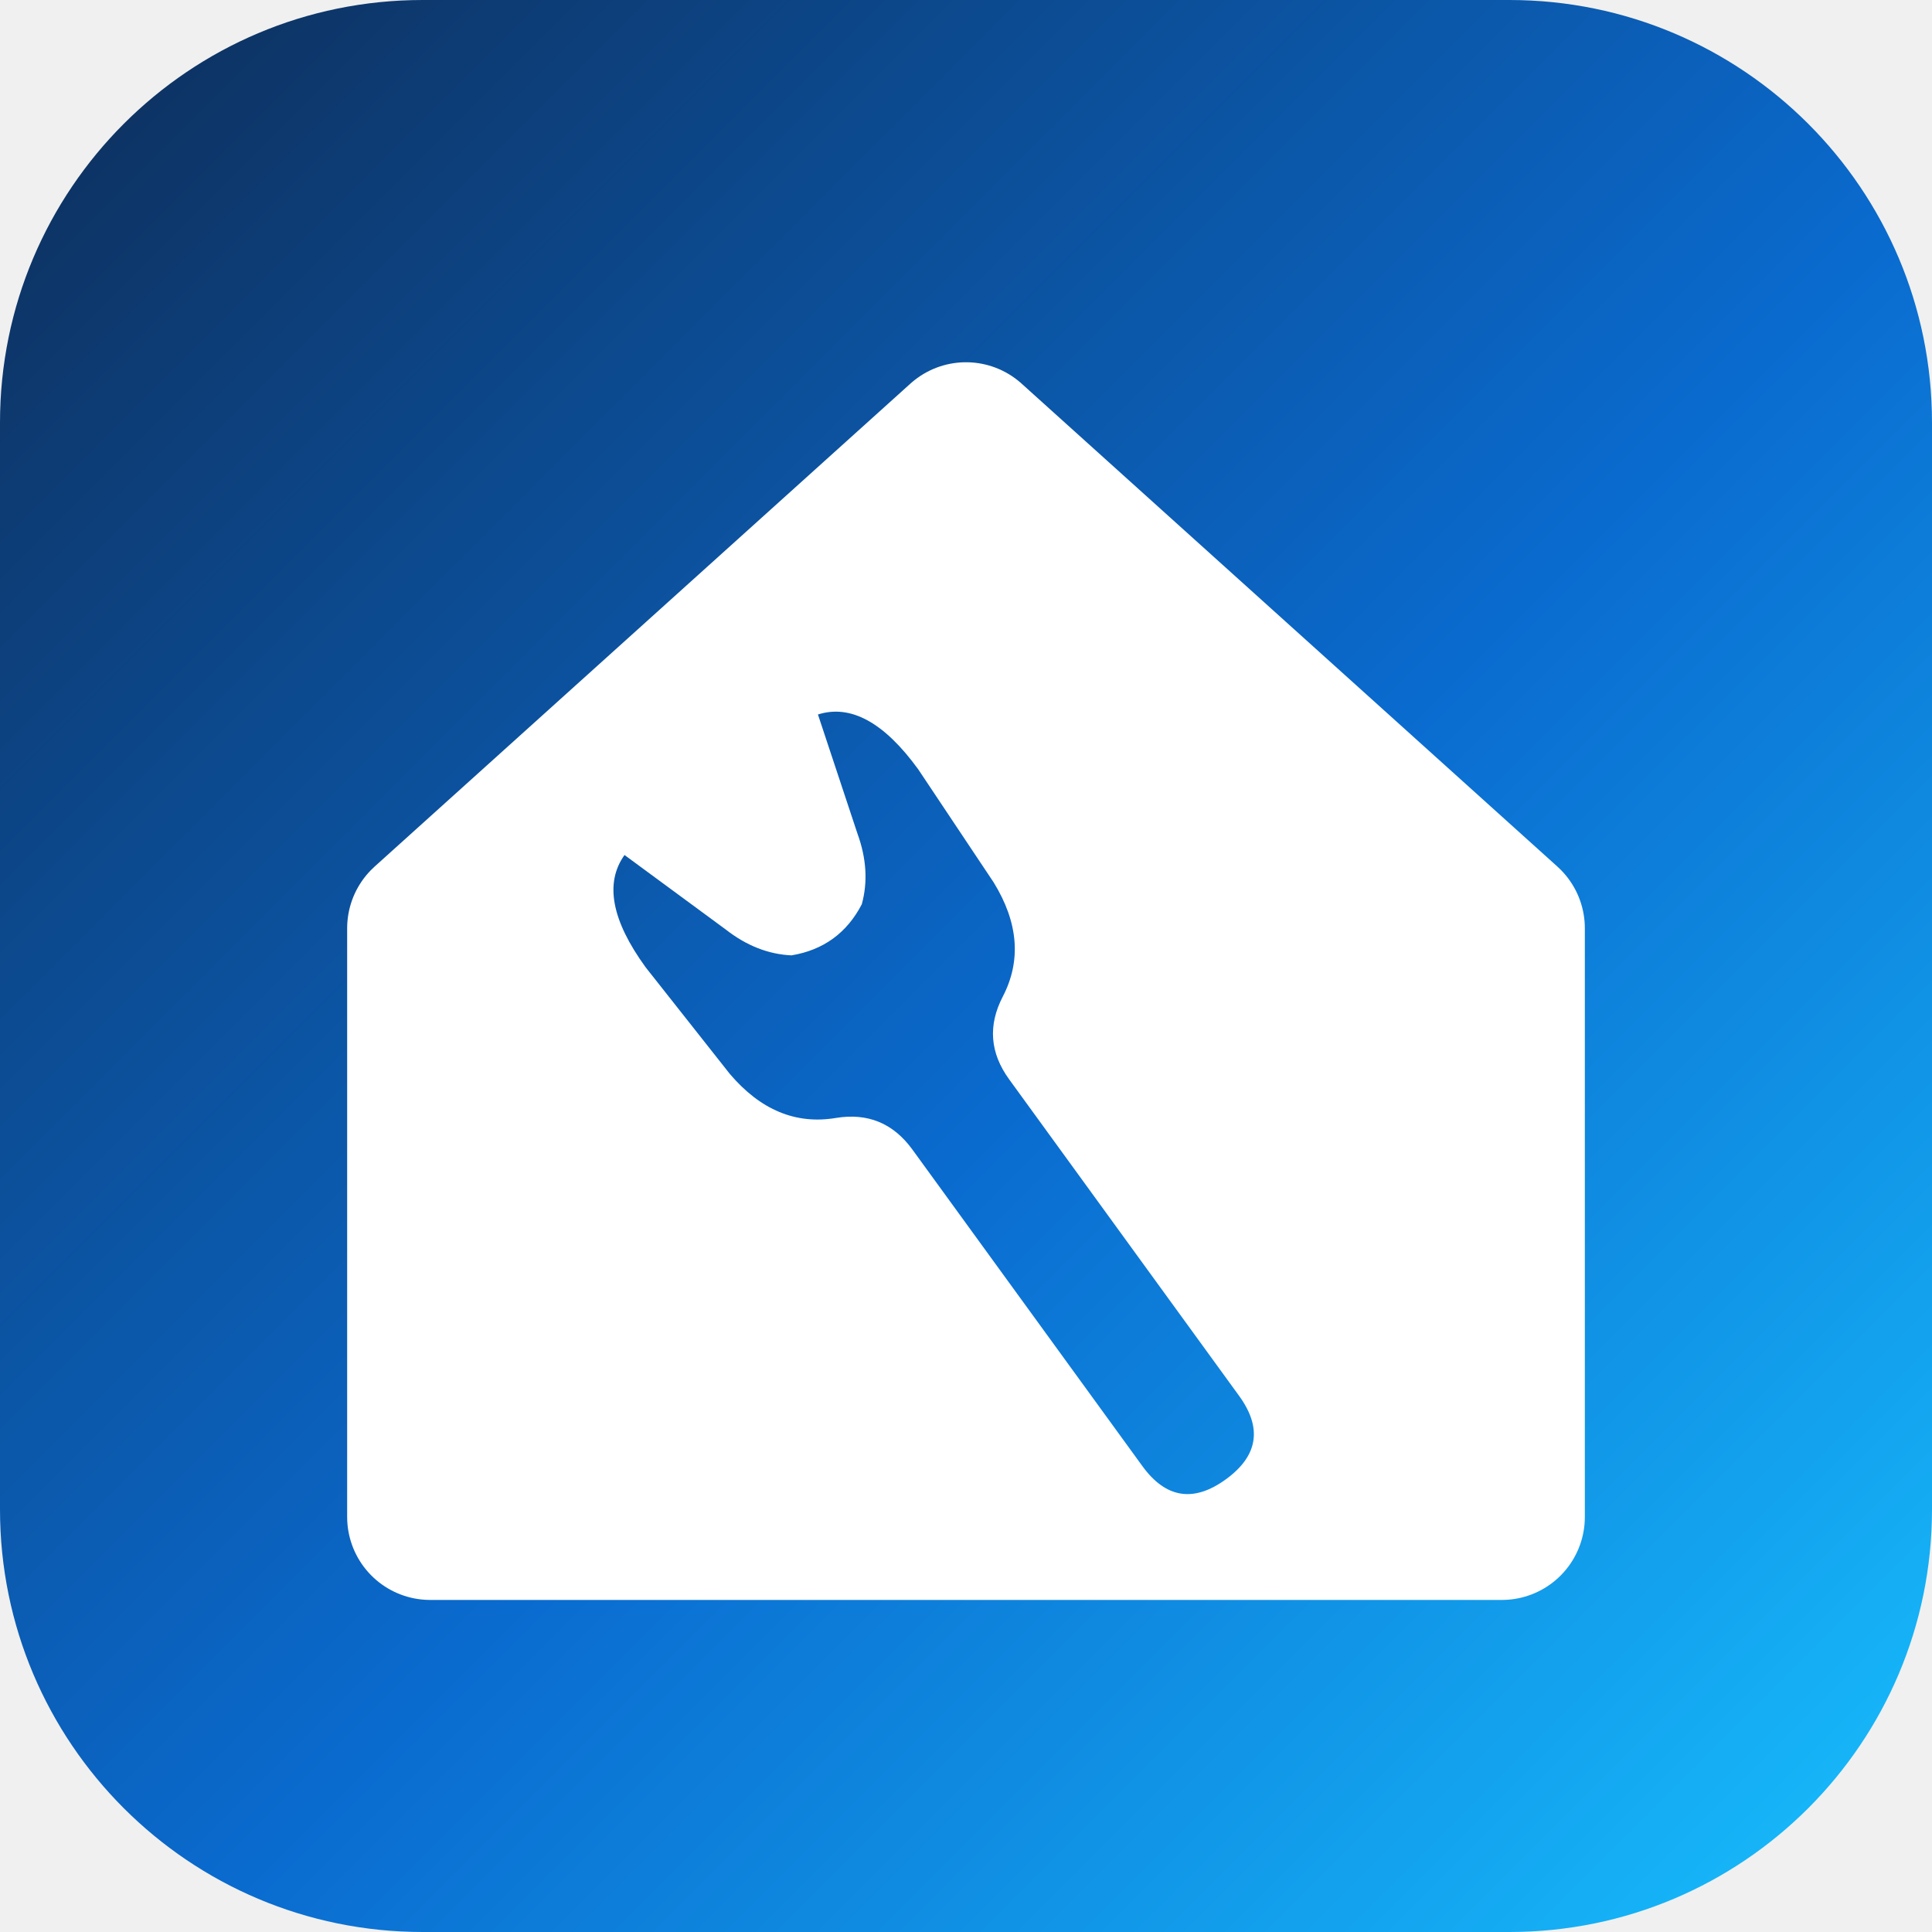
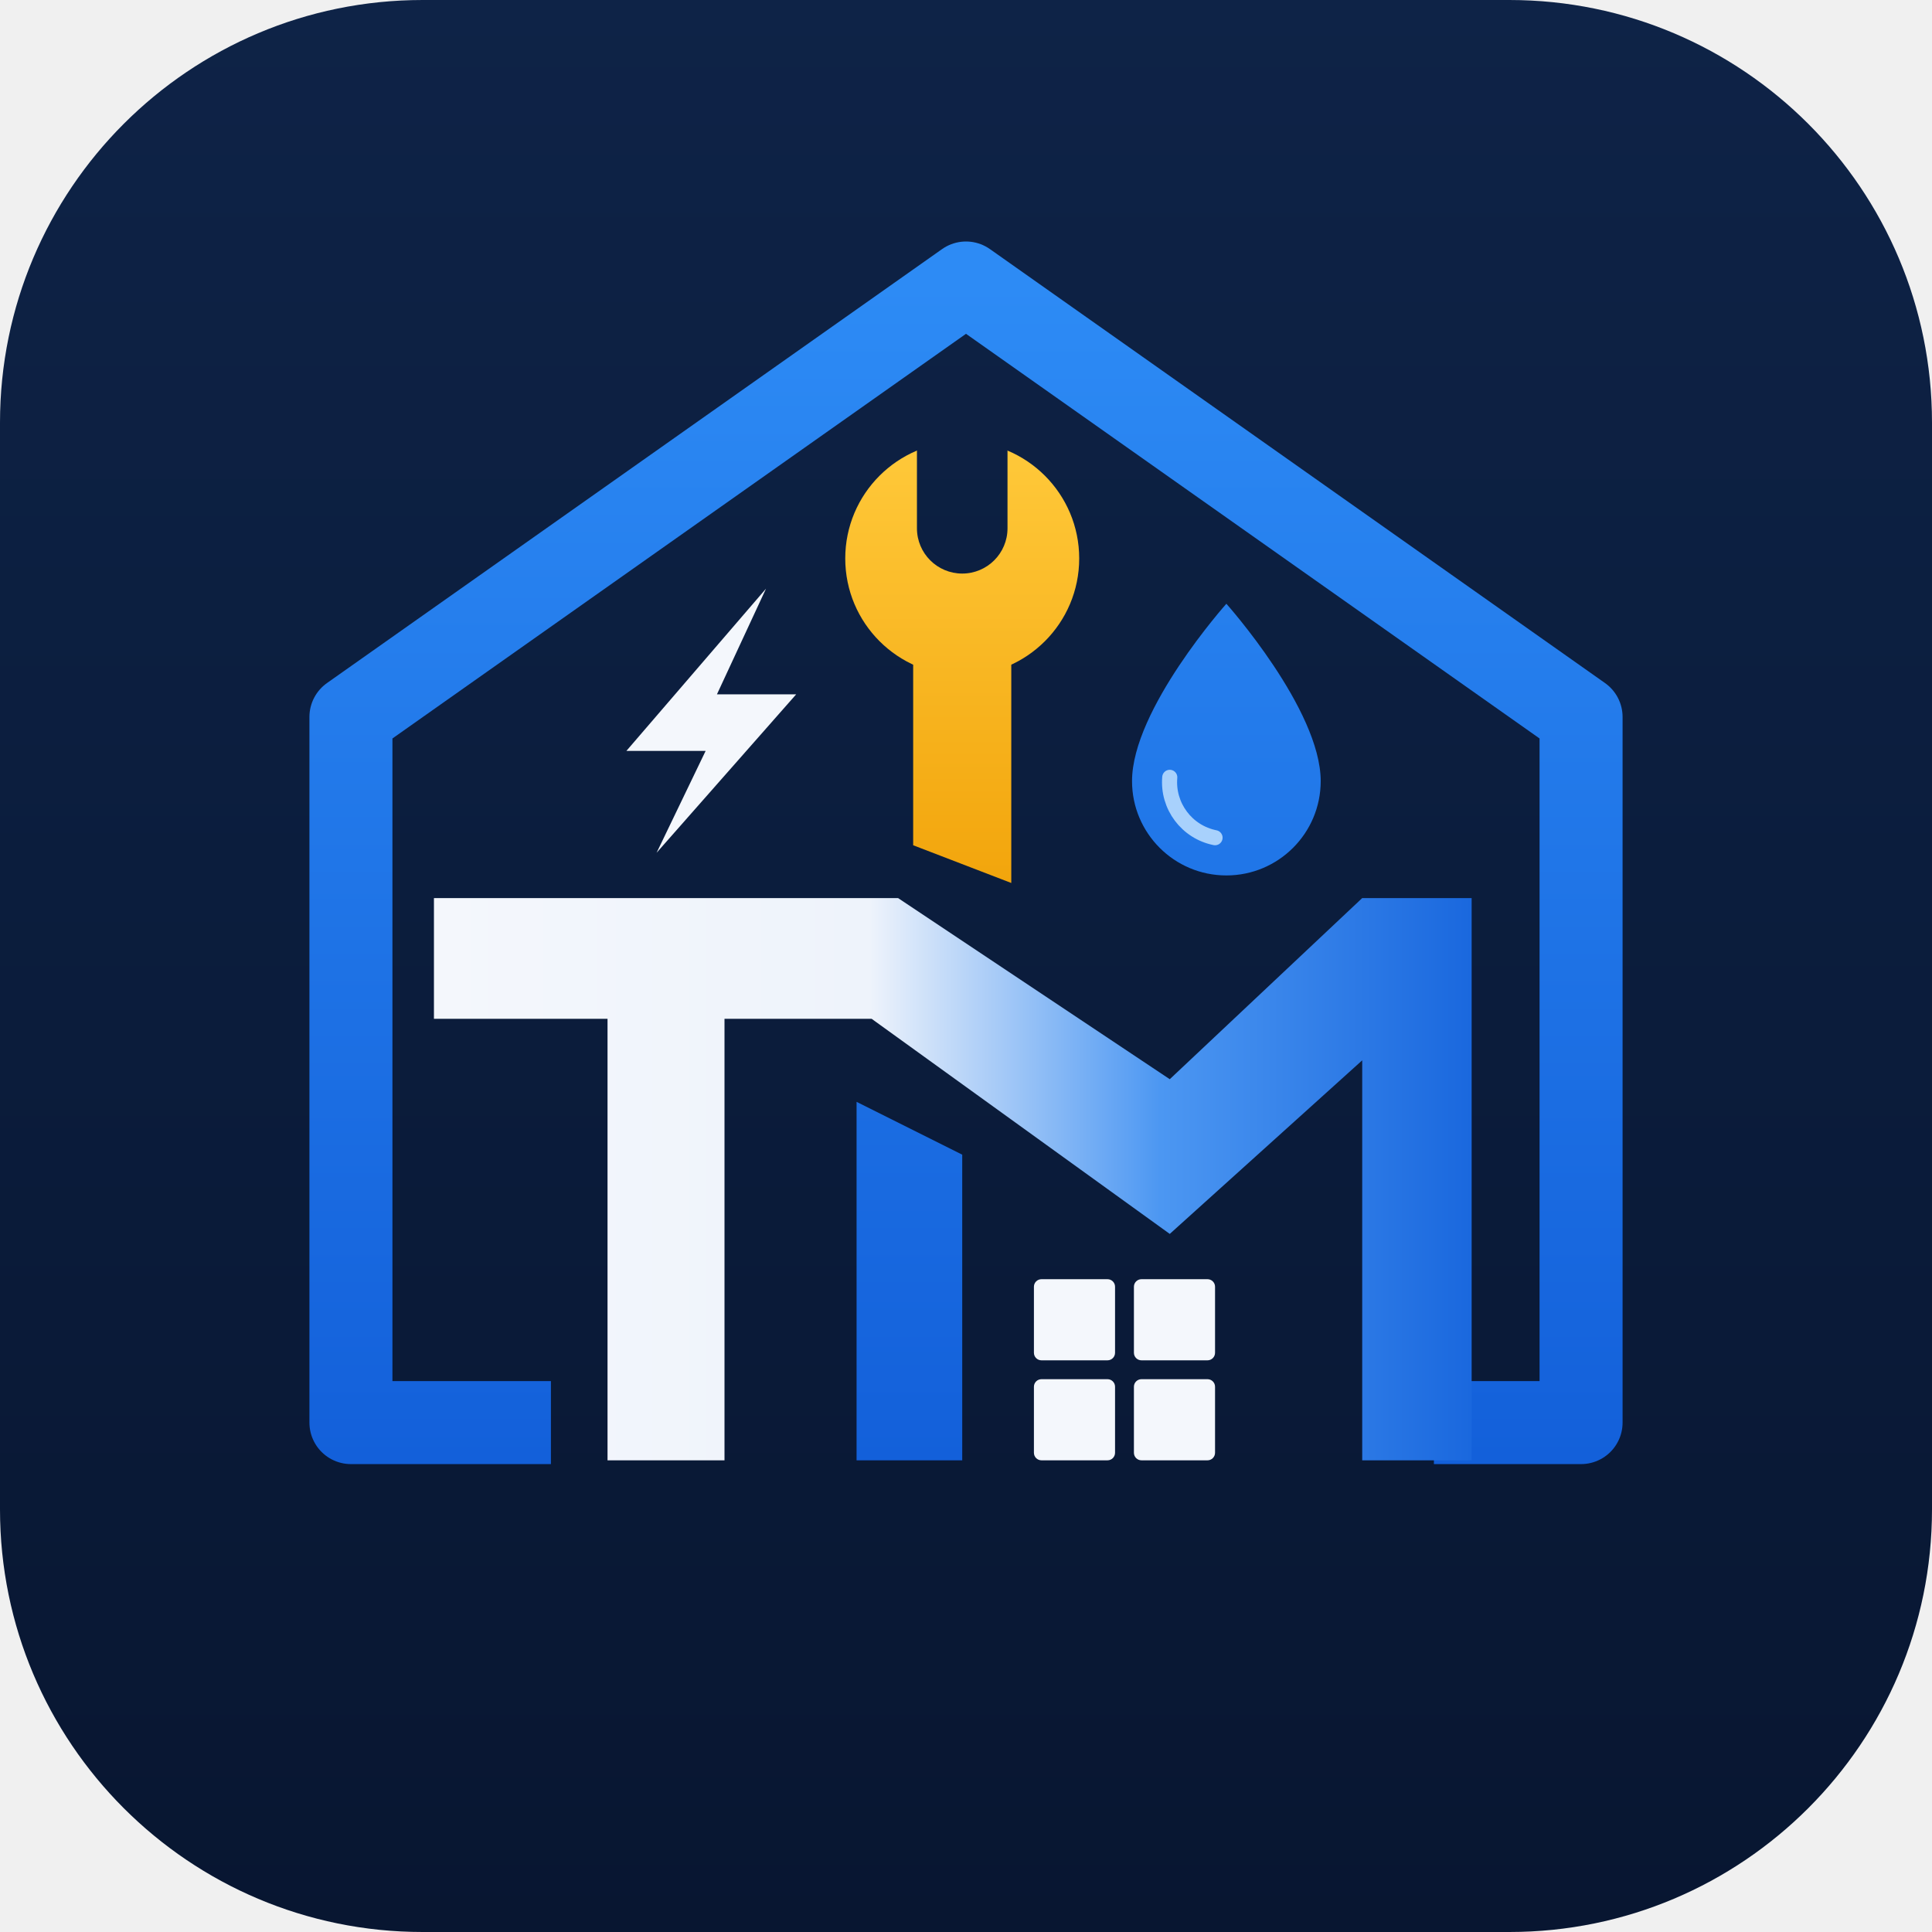
- <svg xmlns="http://www.w3.org/2000/svg" width="512" height="512" viewBox="0 0 512 512">
+ <svg xmlns="http://www.w3.org/2000/svg" viewBox="0 0 512 512">
  <defs>
-     <linearGradient id="6oj09" x1="0" y1="0" x2="1" y2="1">
-       <stop offset="0" stop-color="#0E2C56" />
-       <stop offset="0.55" stop-color="#0A6BCF" />
-       <stop offset="1" stop-color="#18C1FF" />
+     <linearGradient id="tm-bg" x1="0" y1="0" x2="0" y2="1">
+       <stop offset="0" stop-color="#0E2347" />
+       <stop offset="1" stop-color="#081631" />
    </linearGradient>
-     <mask id="c6362">
-       <rect width="512" height="512" fill="#000" />
-       <path d="M256 118 L398 246 L398 402 L114 402 L114 246 Z" fill="#fff" stroke="#fff" stroke-width="44" stroke-linejoin="round" stroke-linecap="round" />
-       <g transform="translate(258 300) rotate(-36) scale(0.72) translate(0 -40)">
-         <path d="M-44 -118 Q-62 -112 -62 -80 L-60 -30 Q-58 -4 -38 6 Q-22 14 -22 32 L-22 176 Q-22 198 0 198 Q22 198 22 176 L22 32 Q22 14 38 6 Q58 -4 60 -30 L62 -80 Q62 -112 44 -118 L30 -74 Q26 -60 16 -52 Q0 -44 -16 -52 Q-26 -60 -30 -74 Z" fill="#000" />
-       </g>
+     <linearGradient id="tm-blue" x1="0" y1="75" x2="0" y2="387" gradientUnits="userSpaceOnUse">
+       <stop offset="0" stop-color="#2D8BF5" />
+       <stop offset="1" stop-color="#1360DA" />
+     </linearGradient>
+     <linearGradient id="tm-ribbon" x1="115" y1="0" x2="390" y2="0" gradientUnits="userSpaceOnUse">
+       <stop offset="0" stop-color="#F4F7FC" />
+       <stop offset=".42" stop-color="#EEF3FB" />
+       <stop offset=".7" stop-color="#4C97F2" />
+       <stop offset="1" stop-color="#1A68DE" />
+     </linearGradient>
+     <linearGradient id="tm-gold" x1="0" y1="117" x2="0" y2="234" gradientUnits="userSpaceOnUse">
+       <stop offset="0" stop-color="#FFC93A" />
+       <stop offset="1" stop-color="#F2A50C" />
+     </linearGradient>
+     <mask id="tm-jaw">
+       <rect width="512" height="512" fill="#fff" />
+       <rect x="243" y="100" width="24" height="52" rx="12" fill="#000" />
    </mask>
  </defs>
-   <rect width="512" height="512" rx="112" fill="url(#6oj09)" />
-   <rect width="512" height="512" rx="112" fill="#fff" mask="url(#c6362)" />
+   <rect width="512" height="512" rx="112" fill="url(#tm-bg)" />
+   <path d="M146 377H93V190L256 75L419 190V377H380" fill="none" stroke="url(#tm-blue)" stroke-width="22" stroke-linejoin="round" />
+   <path d="M203 156L166 199H187L174 226L211 184H190Z" fill="#F4F7FC" />
+   <g mask="url(#tm-jaw)" fill="url(#tm-gold)">
+     <circle cx="255" cy="148" r="31" />
+     <path d="M242 160H268V234L242 224Z" />
+   </g>
+   <path d="M325 160C325 160 300 188 300 207A25 25 0 0 0 350 207C350 188 325 160 325 160Z" fill="url(#tm-blue)" />
+   <path d="M310 206A15 15 0 0 0 322 222" fill="none" stroke="#BFE0FF" stroke-width="4" stroke-linecap="round" opacity=".85" />
+   <path d="M115 238H238L310 286L361 238H390V387H361V281L310 327L231 270H192V387H161V270H115Z" fill="url(#tm-ribbon)" />
+   <path d="M227 292L255 306V387H227Z" fill="url(#tm-blue)" />
+   <g fill="#F4F7FC">
+     <rect x="274" y="339" width="21.5" height="21.5" rx="2" />
+     <rect x="300.5" y="339" width="21.5" height="21.5" rx="2" />
+     <rect x="274" y="365.5" width="21.5" height="21.5" rx="2" />
+     <rect x="300.5" y="365.5" width="21.5" height="21.5" rx="2" />
+   </g>
</svg>
